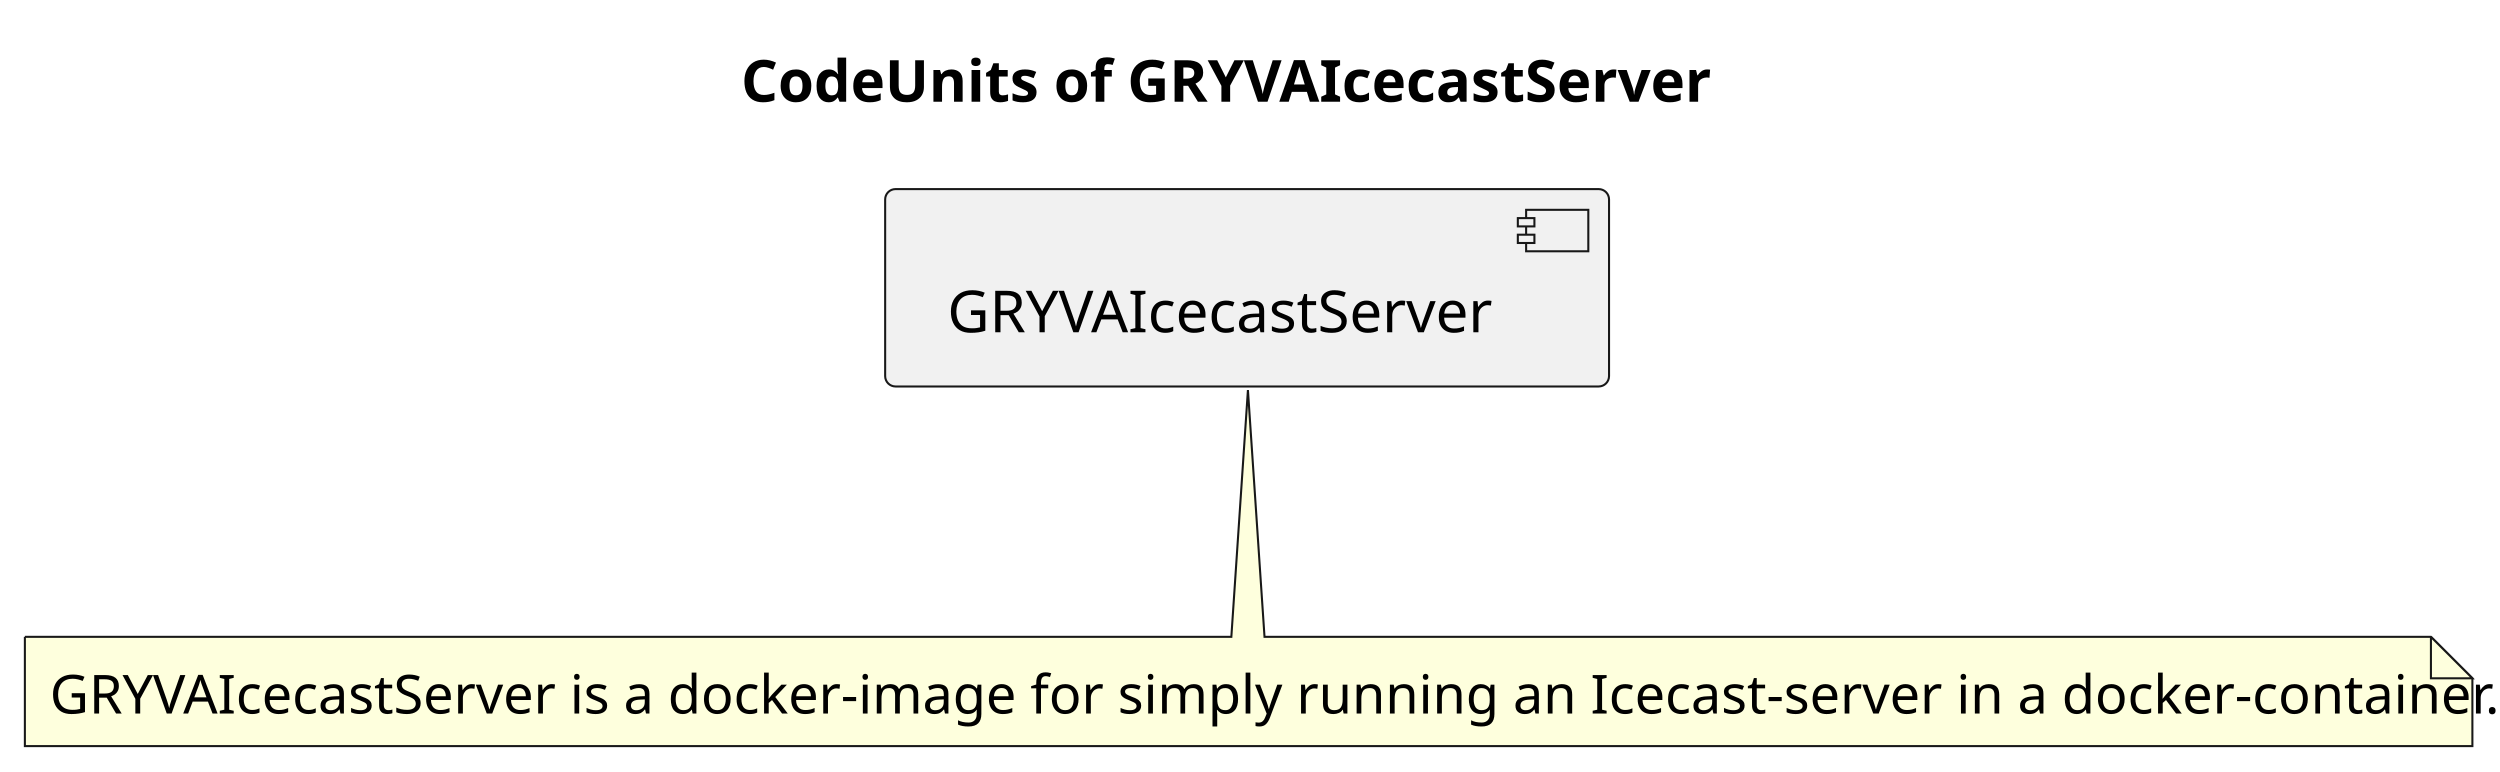
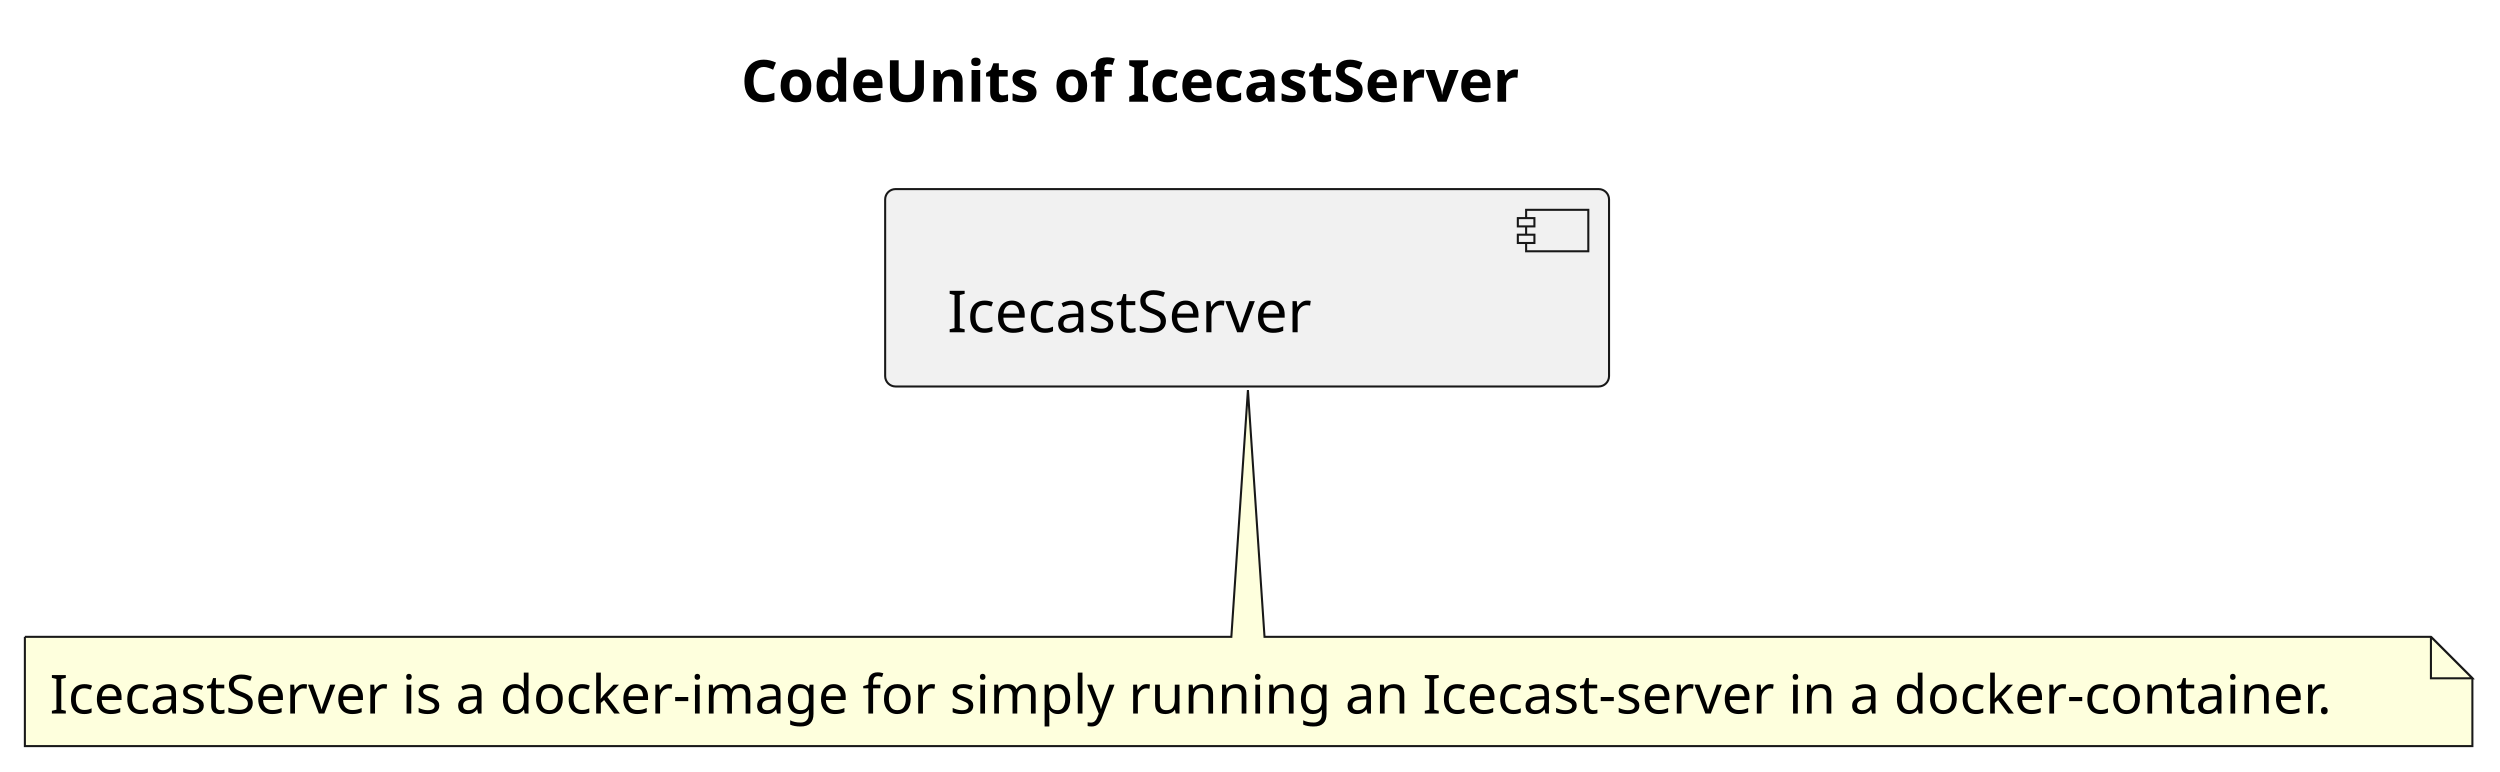
<svg xmlns="http://www.w3.org/2000/svg" contentStyleType="text/css" data-diagram-type="DESCRIPTION" height="186px" preserveAspectRatio="none" style="width:603px;height:186px;background:#FFFFFF;" version="1.1" viewBox="0 0 603 186" width="603px" zoomAndPan="magnify">
  <defs />
  <g>
-     <text fill="#000000" font-family="sans-serif" font-size="14" font-weight="bold" lengthAdjust="spacing" textLength="231.855" x="178.743" y="24.533">CodeUnits of GRYVAIcecastServer</text>
-     <g class="entity" data-entity="GRYVAIcecastServer" data-source-line="3" data-uid="ent0002" id="entity_GRYVAIcecastServer">
+     <text fill="#000000" font-family="sans-serif" font-size="14" font-weight="bold" lengthAdjust="spacing" textLength="231.855" x="178.743" y="24.533">CodeUnits of IcecastServer</text>
+     <g class="entity" data-entity="IcecastServer" data-source-line="3" data-uid="ent0002" id="entity_IcecastServer">
      <rect fill="#F1F1F1" height="47.609" rx="2.5" ry="2.5" style="stroke:#181818;stroke-width:0.5;" width="174.6" x="213.5" y="45.609" />
      <rect fill="#F1F1F1" height="10" style="stroke:#181818;stroke-width:0.5;" width="15" x="368.1" y="50.609" />
      <rect fill="#F1F1F1" height="2" style="stroke:#181818;stroke-width:0.5;" width="4" x="366.1" y="52.609" />
      <rect fill="#F1F1F1" height="2" style="stroke:#181818;stroke-width:0.5;" width="4" x="366.1" y="56.609" />
-       <text fill="#000000" font-family="sans-serif" font-size="14" lengthAdjust="spacing" textLength="134.6" x="228.5" y="80.143">GRYVAIcecastServer</text>
+       <text fill="#000000" font-family="sans-serif" font-size="14" lengthAdjust="spacing" textLength="134.6" x="228.5" y="80.143">IcecastServer</text>
    </g>
-     <g class="entity" data-entity="GRYVAIcecastServerNote" data-source-line="5" data-uid="ent0003" id="entity_GRYVAIcecastServerNote">
+     <g class="entity" data-entity="IcecastServerNote" data-source-line="5" data-uid="ent0003" id="entity_IcecastServerNote">
      <path d="M6,153.609 L6,179.961 A0,0 0 0 0 6,179.961 L596.34,179.961 A0,0 0 0 0 596.34,179.961 L596.34,163.609 L586.34,153.609 L305,153.609 L301,94.089 L297,153.609 L6,153.609 A0,0 0 0 0 6,153.609" fill="#FEFFDD" style="stroke:#181818;stroke-width:0.5;" />
      <path d="M586.34,153.609 L586.34,163.609 L596.34,163.609 L586.34,153.609" fill="#FEFFDD" style="stroke:#181818;stroke-width:0.5;" />
-       <text fill="#000000" font-family="sans-serif" font-size="13" lengthAdjust="spacing" textLength="569.34" x="12" y="172.105">GRYVAIcecastServer is a docker-image for simply running an Icecast-server in a docker-container.</text>
+       <text fill="#000000" font-family="sans-serif" font-size="13" lengthAdjust="spacing" textLength="569.34" x="12" y="172.105">IcecastServer is a docker-image for simply running an Icecast-server in a docker-container.</text>
    </g>
  </g>
</svg>
